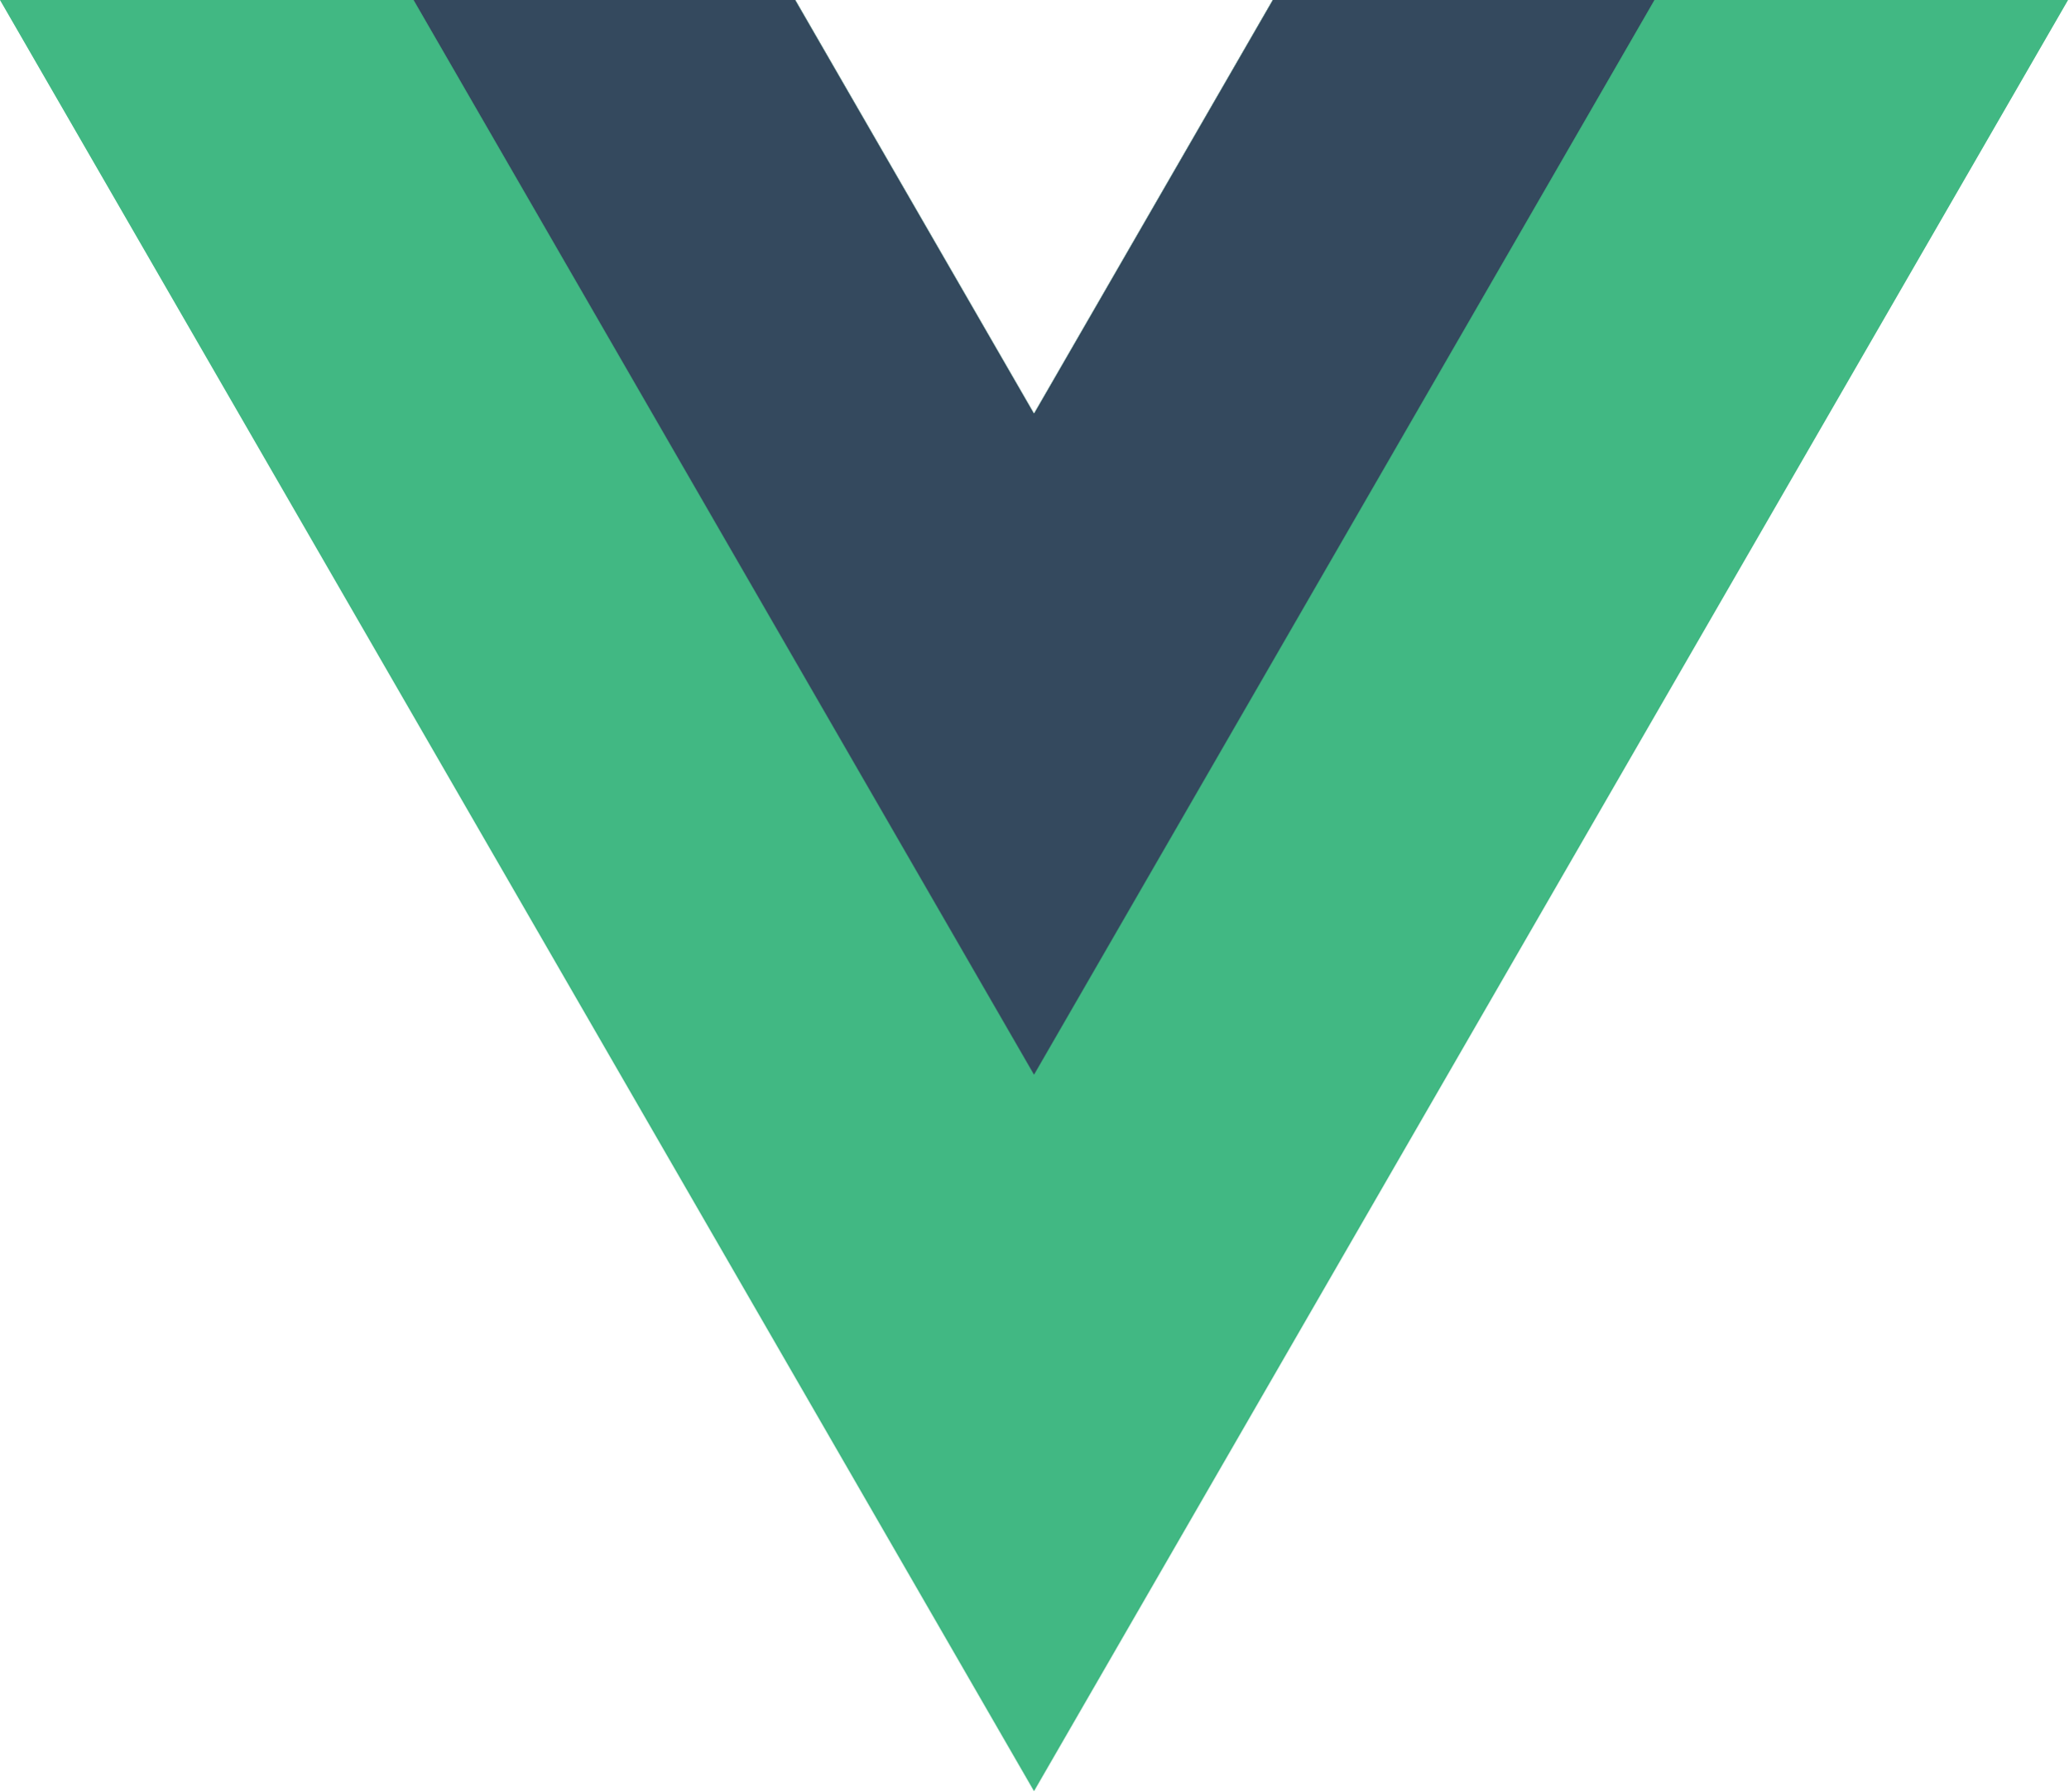
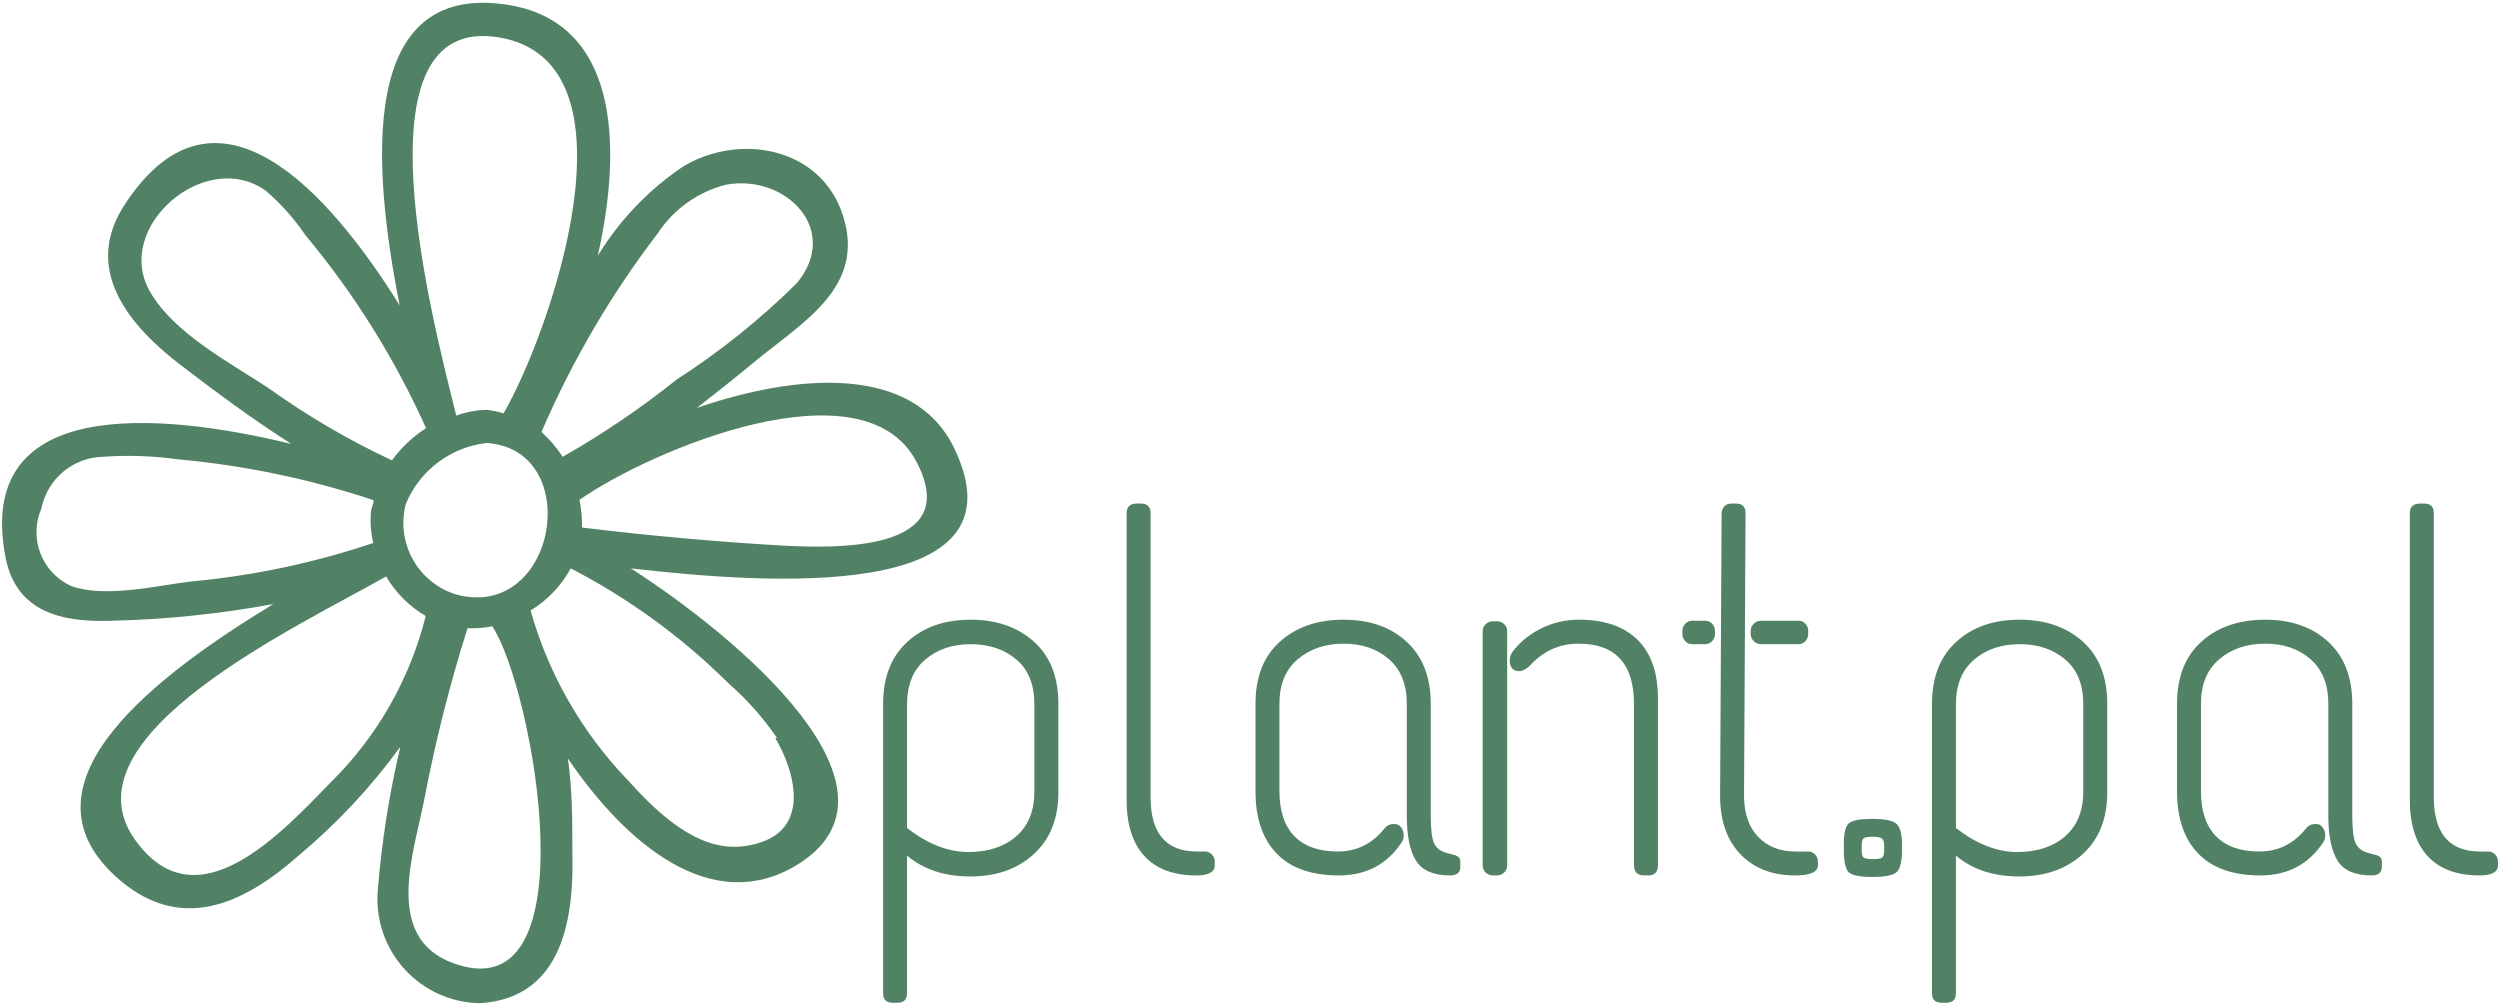
- <svg xmlns="http://www.w3.org/2000/svg" viewBox="0 0 261.76 226.69">
-   <path d="M161.096.001l-30.225 52.351L100.647.001H-.005l130.877 226.688L261.749.001z" fill="#41b883" />
-   <path d="M161.096.001l-30.225 52.351L100.647.001H52.346l78.526 136.01L209.398.001z" fill="#34495e" />
+ <svg xmlns="http://www.w3.org/2000/svg" width="584" height="235" viewBox="0 0 584 235" fill="none">
+   <path d="M222.889 104.674C213.347 84.914 185.999 87.318 162.783 95.282C167.641 91.525 172.399 87.719 177.058 83.862C188.178 74.846 202.078 66.807 196.968 50.502C191.859 34.199 172.475 30.968 159.402 39.007C151.41 44.429 144.672 51.5 139.642 59.744C145.577 33.297 144.225 4.897 118.229 1.065C83.668 -4.044 86.899 38.632 93.359 71.315C76.53 44.342 50.535 15.64 29.423 47.347C18.903 62.825 30.173 76.123 42.421 85.44C50.46 91.6 59.1 97.987 68.041 103.697C37.086 96.184 -6.115 92.427 1.323 130.369C3.877 143.067 14.546 145.396 25.891 145.02C38.622 144.725 51.309 143.418 63.833 141.113C36.936 157.493 3.126 182.662 26.868 204.601C41.895 218.425 56.921 211.212 69.844 199.792C78.732 192.345 86.68 183.842 93.511 174.472C90.918 185.494 89.16 196.696 88.251 207.982C87.973 211.301 88.379 214.642 89.444 217.799C90.51 220.955 92.211 223.858 94.444 226.33C96.676 228.802 99.393 230.79 102.424 232.17C105.456 233.55 108.739 234.293 112.069 234.353C131.829 233.151 134.083 213.767 133.707 199.041C133.707 191.903 133.707 184.54 132.655 177.177C146.179 197.087 166.165 213.992 185.925 202.197C215.226 184.615 172.175 148.702 147.381 132.773C178.787 136.38 240.471 141.038 222.89 104.673M214.024 107.754C225.444 129.242 194.49 128.04 182.619 127.439C167.026 126.527 151.466 125.124 135.961 123.232C135.995 121.063 135.793 118.896 135.36 116.77C152.265 104.974 201.552 84.313 214.024 107.754ZM106.508 138.86C102.217 137.519 98.607 134.578 96.425 130.648C94.244 126.718 93.657 122.099 94.788 117.748C96.376 113.891 98.972 110.532 102.302 108.021C105.632 105.51 109.576 103.939 113.721 103.473C136.711 105.125 130.025 145.246 106.508 138.86ZM153.616 54.56C157.329 48.881 163.042 44.804 169.62 43.14C183.594 40.586 196.442 53.734 186.149 66.131C177.593 74.603 168.175 82.157 158.049 88.671C149.674 95.376 140.781 101.405 131.452 106.703C130.051 104.572 128.385 102.628 126.493 100.918C133.588 84.406 142.698 68.835 153.616 54.56ZM116.501 8.73C150.836 14.365 128.297 78.228 117.628 96.56C116.353 96.17 115.045 95.893 113.721 95.734C111.284 95.796 108.874 96.252 106.583 97.086C101.173 75.223 82.015 3.02 116.501 8.73ZM35.056 68.16C26.341 53.132 47.98 34.424 62.104 44.567C65.629 47.6 68.737 51.086 71.346 54.936C82.748 68.609 92.227 83.776 99.521 100.016C96.428 102.011 93.729 104.558 91.556 107.529C81.465 102.82 71.832 97.186 62.781 90.699C53.689 84.689 40.691 77.926 35.056 68.159M16.65 136.906C13.34 135.411 10.752 132.673 9.445 129.285C8.137 125.897 8.216 122.13 9.663 118.799C10.333 115.429 12.137 112.39 14.775 110.188C17.414 107.987 20.727 106.757 24.163 106.702C29.978 106.287 35.821 106.488 41.594 107.303C57.137 108.716 72.465 111.918 87.274 116.845C87.274 117.672 86.824 118.498 86.674 119.325C86.427 121.841 86.605 124.381 87.2 126.838C73.349 131.496 59.002 134.522 44.45 135.854C36.936 136.755 24.539 139.761 16.65 136.906ZM77.508 182.511C65.787 194.533 45.877 216.471 31.451 196.035C14.396 171.843 70.37 145.997 90.205 134.652C92.432 138.482 95.617 141.666 99.446 143.893C95.794 158.526 88.207 171.881 77.508 182.511ZM105.983 225.037C89.453 219.101 96.667 199.341 99.071 186.944C101.662 173.358 105.049 159.936 109.214 146.748C111.154 146.848 113.098 146.697 114.999 146.298C124.616 160.873 138.365 236.758 105.983 225.037ZM181.116 172.444C185.624 179.957 190.508 195.584 173.603 197.688C162.633 199.041 153.016 189.273 146.48 182.061C135.852 170.955 128.112 157.411 123.94 142.616C127.88 140.216 131.118 136.821 133.331 132.773C146.895 139.791 159.309 148.836 170.147 159.596C174.453 163.357 178.265 167.648 181.492 172.368L181.116 172.444Z" fill="#528265" />
+   <path d="M206.295 164.4C206.295 158.213 208.178 153.393 211.945 149.94C215.718 146.487 220.638 144.76 226.705 144.76C232.772 144.76 237.708 146.467 241.515 149.88C245.328 153.293 247.235 158.133 247.235 164.4V185.1C247.235 191.213 245.328 196.013 241.515 199.5C237.708 202.993 232.772 204.74 226.705 204.74C220.638 204.74 215.698 203.113 211.885 199.86V231.99C211.885 233.497 211.132 234.25 209.625 234.25H208.555C207.048 234.25 206.295 233.497 206.295 231.99V164.4ZM237.415 154.05C234.595 151.67 231.045 150.48 226.765 150.48C222.478 150.48 218.928 151.69 216.115 154.11C213.295 156.523 211.885 159.993 211.885 164.52V193.43C216.725 197.163 221.485 199.03 226.165 199.03C230.845 199.03 234.595 197.8 237.415 195.34C240.228 192.88 241.635 189.39 241.635 184.87V164.52C241.635 159.92 240.228 156.43 237.415 154.05ZM265.555 117.63H266.505C268.018 117.63 268.775 118.383 268.775 119.89V186.18C268.775 194.667 272.382 198.91 279.595 198.91H281.505C282.138 198.91 282.675 199.147 283.115 199.62C283.548 200.1 283.765 200.617 283.765 201.17V202.12C283.765 203.707 282.338 204.5 279.485 204.5C274.085 204.5 269.998 202.953 267.225 199.86C264.445 196.767 263.095 192.243 263.175 186.29V119.89C263.175 118.383 263.968 117.63 265.555 117.63ZM293.285 164.4C293.285 158.133 295.188 153.293 298.995 149.88C302.802 146.467 307.762 144.76 313.875 144.76C319.982 144.76 324.898 146.487 328.625 149.94C332.358 153.393 334.225 158.213 334.225 164.4V190.58C334.225 193.673 334.482 195.797 334.995 196.95C335.508 198.097 336.518 198.87 338.025 199.27L339.335 199.62C340.528 199.86 341.125 200.377 341.125 201.17V202.48C341.125 203.827 340.332 204.5 338.745 204.5C334.858 204.5 332.198 203.35 330.765 201.05C329.338 198.75 328.625 195.22 328.625 190.46V164.4C328.625 159.88 327.238 156.41 324.465 153.99C321.685 151.57 318.155 150.36 313.875 150.36C309.588 150.36 306.018 151.57 303.165 153.99C300.305 156.41 298.875 159.88 298.875 164.4V184.75C298.875 189.43 300.045 192.96 302.385 195.34C304.725 197.72 308.098 198.91 312.505 198.91C316.905 198.91 320.535 197.123 323.395 193.55C323.948 192.837 324.722 192.48 325.715 192.48C326.702 192.48 327.395 193.077 327.795 194.27C328.035 195.223 327.915 196.057 327.435 196.77C324.028 201.923 319.132 204.5 312.745 204.5C306.358 204.5 301.518 202.793 298.225 199.38C294.932 195.973 293.285 191.137 293.285 184.87V164.4ZM368.845 144.76C374.798 144.76 379.362 146.327 382.535 149.46C385.708 152.593 387.295 157.177 387.295 163.21V202.12C387.295 203.707 386.542 204.5 385.035 204.5H384.085C382.498 204.5 381.705 203.707 381.705 202.12V164.52C381.705 155.08 377.382 150.36 368.735 150.36C364.208 150.36 360.358 152.143 357.185 155.71C356.312 156.423 355.558 156.78 354.925 156.78C353.498 156.78 352.745 155.987 352.665 154.4C352.665 153.767 352.825 153.133 353.145 152.5C354.812 150.2 357.032 148.337 359.805 146.91C362.585 145.477 365.598 144.76 368.845 144.76ZM348.735 145.12H349.695C350.328 145.12 350.882 145.34 351.355 145.78C351.835 146.213 352.075 146.787 352.075 147.5V202.12C352.075 202.833 351.835 203.41 351.355 203.85C350.882 204.283 350.328 204.5 349.695 204.5H348.735C348.102 204.5 347.548 204.283 347.075 203.85C346.595 203.41 346.355 202.833 346.355 202.12V147.5C346.355 146.787 346.595 146.213 347.075 145.78C347.548 145.34 348.102 145.12 348.735 145.12ZM404.545 117.63H405.505C407.012 117.63 407.765 118.383 407.765 119.89L407.405 186.18C407.485 190.22 408.615 193.353 410.795 195.58C412.975 197.8 415.852 198.91 419.425 198.91H422.395C423.035 198.91 423.572 199.147 424.005 199.62C424.445 200.1 424.665 200.617 424.665 201.17V202.12C424.665 203.707 422.878 204.5 419.305 204.5C414.072 204.5 409.868 202.893 406.695 199.68C403.522 196.467 401.895 192.003 401.815 186.29L402.165 119.89C402.325 118.383 403.118 117.63 404.545 117.63ZM395.385 145H398.245C398.958 145 399.532 145.24 399.965 145.72C400.405 146.193 400.625 146.747 400.625 147.38V148.1C400.625 148.733 400.405 149.287 399.965 149.76C399.532 150.24 398.958 150.48 398.245 150.48H395.385C394.672 150.48 394.098 150.24 393.665 149.76C393.225 149.287 393.005 148.733 393.005 148.1V147.38C393.005 146.747 393.225 146.193 393.665 145.72C394.098 145.24 394.672 145 395.385 145ZM411.335 145H420.135C420.775 145 421.312 145.24 421.745 145.72C422.178 146.193 422.395 146.747 422.395 147.38V148.1C422.395 148.733 422.178 149.287 421.745 149.76C421.312 150.24 420.775 150.48 420.135 150.48H411.335C410.702 150.48 410.145 150.24 409.665 149.76C409.192 149.287 408.955 148.733 408.955 148.1V147.38C408.955 146.747 409.192 146.193 409.665 145.72C410.145 145.24 410.702 145 411.335 145ZM431.915 192.3C432.708 191.627 434.535 191.29 437.395 191.29C440.248 191.29 442.112 191.667 442.985 192.42C443.858 193.173 444.295 194.74 444.295 197.12V198.67C444.295 201.37 443.858 203.077 442.985 203.79C442.112 204.503 440.248 204.86 437.395 204.86C434.535 204.86 432.708 204.503 431.915 203.79C431.122 203.077 430.725 201.37 430.725 198.67V197.12C430.725 194.587 431.122 192.98 431.915 192.3ZM440.135 197.48C440.135 196.687 439.955 196.15 439.595 195.87C439.235 195.597 438.522 195.46 437.455 195.46C436.382 195.46 435.688 195.577 435.375 195.81C435.055 196.05 434.895 196.607 434.895 197.48V198.67C434.895 199.543 435.055 200.1 435.375 200.34C435.688 200.573 436.402 200.69 437.515 200.69C438.622 200.69 439.335 200.573 439.655 200.34C439.975 200.1 440.135 199.543 440.135 198.67V197.48ZM451.315 164.4C451.315 158.213 453.198 153.393 456.965 149.94C460.738 146.487 465.658 144.76 471.725 144.76C477.792 144.76 482.732 146.467 486.545 149.88C490.352 153.293 492.255 158.133 492.255 164.4V185.1C492.255 191.213 490.352 196.013 486.545 199.5C482.732 202.993 477.792 204.74 471.725 204.74C465.658 204.74 460.718 203.113 456.905 199.86V231.99C456.905 233.497 456.152 234.25 454.645 234.25H453.575C452.068 234.25 451.315 233.497 451.315 231.99V164.4ZM482.435 154.05C479.622 151.67 476.072 150.48 471.785 150.48C467.498 150.48 463.948 151.69 461.135 154.11C458.315 156.523 456.905 159.993 456.905 164.52V193.43C461.745 197.163 466.505 199.03 471.185 199.03C475.872 199.03 479.622 197.8 482.435 195.34C485.248 192.88 486.655 189.39 486.655 184.87V164.52C486.655 159.92 485.248 156.43 482.435 154.05ZM508.555 164.4C508.555 158.133 510.458 153.293 514.265 149.88C518.072 146.467 523.032 144.76 529.145 144.76C535.252 144.76 540.168 146.487 543.895 149.94C547.628 153.393 549.495 158.213 549.495 164.4V190.58C549.495 193.673 549.752 195.797 550.265 196.95C550.778 198.097 551.788 198.87 553.295 199.27L554.605 199.62C555.798 199.86 556.395 200.377 556.395 201.17V202.48C556.395 203.827 555.602 204.5 554.015 204.5C550.128 204.5 547.472 203.35 546.045 201.05C544.612 198.75 543.895 195.22 543.895 190.46V164.4C543.895 159.88 542.508 156.41 539.735 153.99C536.955 151.57 533.425 150.36 529.145 150.36C524.858 150.36 521.288 151.57 518.435 153.99C515.575 156.41 514.145 159.88 514.145 164.4V184.75C514.145 189.43 515.315 192.96 517.655 195.34C519.995 197.72 523.368 198.91 527.775 198.91C532.175 198.91 535.805 197.123 538.665 193.55C539.218 192.837 539.992 192.48 540.985 192.48C541.978 192.48 542.672 193.077 543.065 194.27C543.305 195.223 543.185 196.057 542.705 196.77C539.298 201.923 534.402 204.5 528.015 204.5C521.628 204.5 516.788 202.793 513.495 199.38C510.202 195.973 508.555 191.137 508.555 184.87V164.4ZM565.315 117.63H566.275C567.782 117.63 568.535 118.383 568.535 119.89V186.18C568.535 194.667 572.145 198.91 579.365 198.91H581.265C581.898 198.91 582.435 199.147 582.875 199.62C583.308 200.1 583.525 200.617 583.525 201.17V202.12C583.525 203.707 582.098 204.5 579.245 204.5C573.845 204.5 569.758 202.953 566.985 199.86C564.205 196.767 562.855 192.243 562.935 186.29V119.89C562.935 118.383 563.728 117.63 565.315 117.63Z" fill="#528265" />
</svg>
